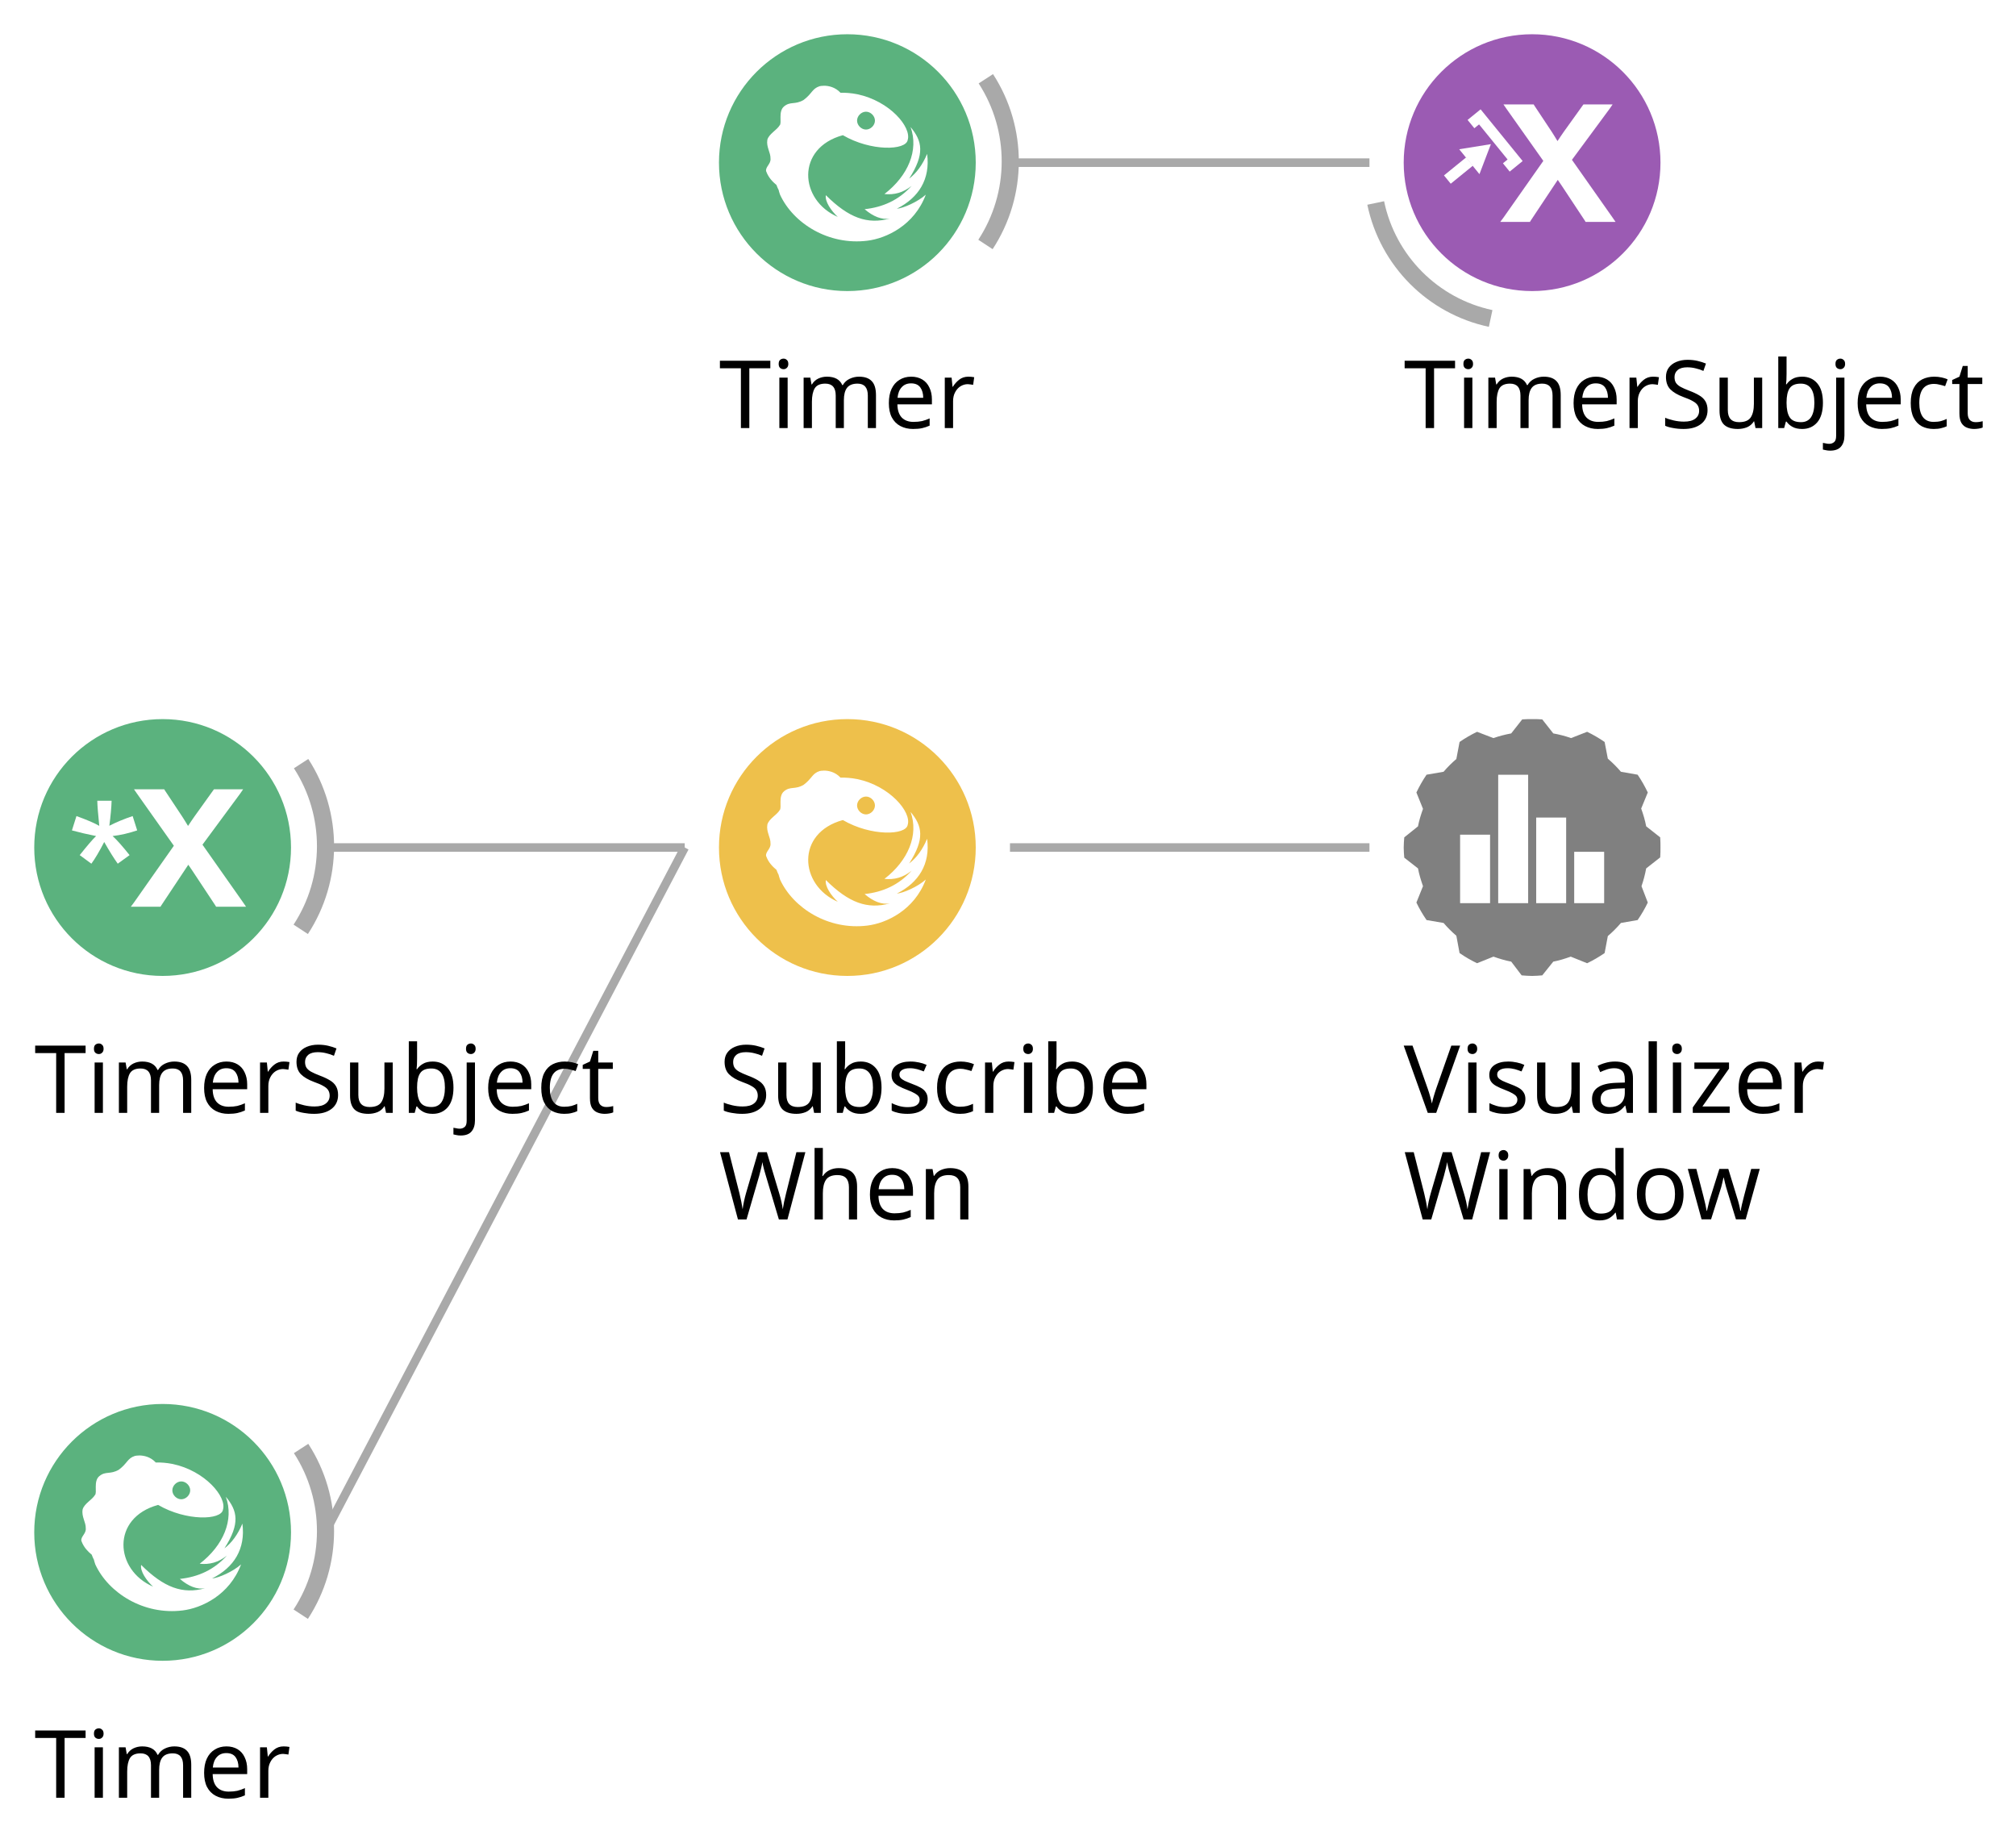
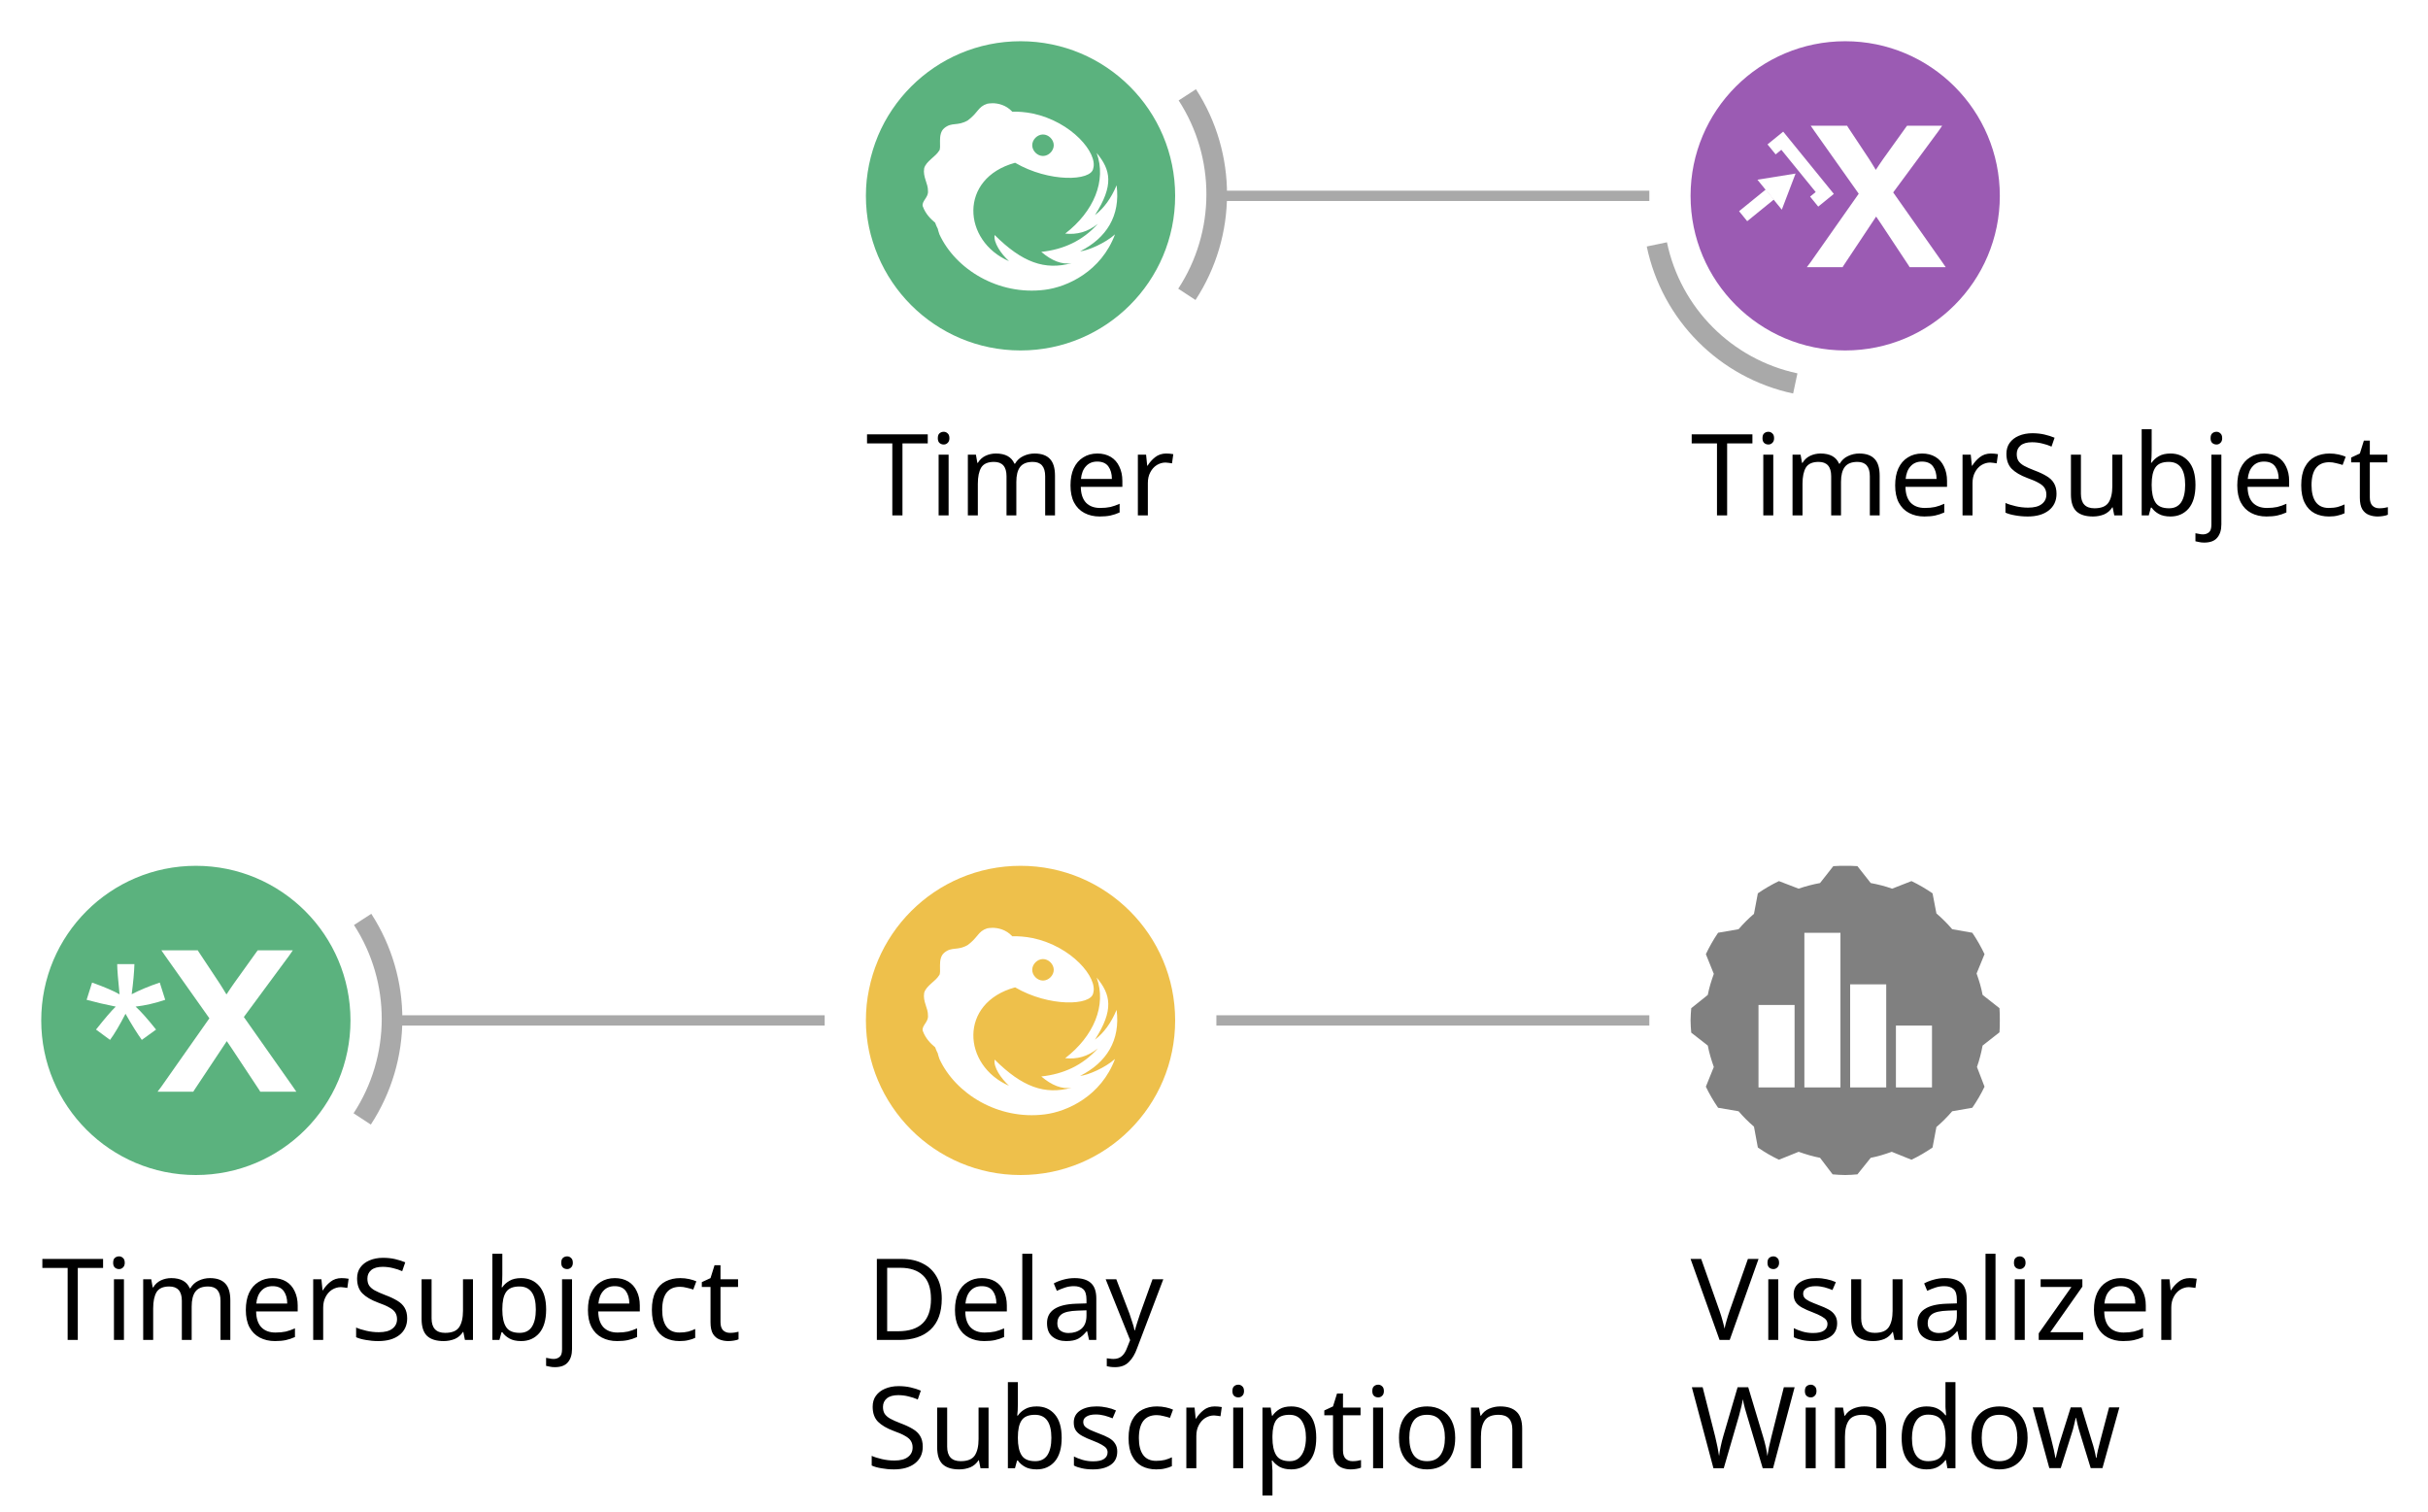
- <svg xmlns="http://www.w3.org/2000/svg" width="235.537" height="212.825" id="SvgGdi_output">
+ <svg xmlns="http://www.w3.org/2000/svg" width="235.537" height="146.65" id="SvgGdi_output">
  <style>text { fill: #000; } @media (prefers-color-scheme: dark) { text { fill: #eee; } }</style>
  <rect id="background" height="100.00%" style="fill:none;" width="100.00%" y="0.00" x="0.00" />
  <g style="shape-rendering:auto;" id="root_group">
    <line y1="19.00" style="stroke:rgb(169,169,169);fill:none;stroke-linecap:butt;stroke-miterlimit:9;opacity:1;stroke-width:1;stroke-linejoin:miter;" id="2" x2="160.00" y2="19.00" x1="118.00" />
    <line y1="99.00" style="stroke:rgb(169,169,169);fill:none;stroke-linecap:butt;stroke-miterlimit:9;opacity:1;stroke-width:1;stroke-linejoin:miter;" id="3" x2="160.00" y2="99.00" x1="118.00" />
    <line y1="99.00" style="stroke:rgb(169,169,169);fill:none;stroke-linecap:butt;stroke-miterlimit:9;opacity:1;stroke-width:1;stroke-linejoin:miter;" id="4" x2="80.00" y2="99.00" x1="38.00" />
-     <line y1="179.00" style="stroke:rgb(169,169,169);fill:none;stroke-linecap:butt;stroke-miterlimit:9;opacity:1;stroke-width:1;stroke-linejoin:miter;" id="5" x2="80.00" y2="99.00" x1="38.00" />
-     <path style="stroke:rgb(169,169,169);fill:none;stroke-linecap:butt;stroke-miterlimit:9;opacity:1;stroke-width:2;stroke-linejoin:miter;" transform="matrix(1.00 0.00 0.00 1.00 164.00 4.00 ) " id="39" d="M 10.158 33.2 C 3.405 31.759 -1.861 26.469 -3.271 19.71 " />
-     <ellipse id="40" cy="15.00" cx="15.00" transform="matrix(1.00 0.00 0.00 1.00 164.00 4.00 ) " rx="15.00" ry="15.00" style="stroke:none;opacity:1;fill:rgb(155,91,179);" />
-     <path d="M 11.656 8.2 12 8.7 16.312 14.794 11.656 21.419 11.281 21.919 14.75 21.919 14.844 21.762 18 17.012 18.469 17.7 21.156 21.762 21.25 21.919 24.75 21.919 24.406 21.419 19.656 14.669 24.062 8.7 24.406 8.2 21 8.2 20.906 8.325 18.687 11.419 C 18.463 11.729 18.223 12.106 17.968 12.481 17.77 12.155 17.587 11.842 17.312 11.419 L 15.281 8.356 15.187 8.2 11.656 8.2 z " style="stroke:none;fill-rule:evenodd;opacity:1;fill:rgb(255,255,255);" transform="matrix(1.00 0.00 0.00 1.00 164.00 4.00 ) " id="46" />
-     <path style="stroke:rgb(255,255,255);fill:none;stroke-linecap:butt;stroke-miterlimit:9;opacity:1;stroke-width:1.25;stroke-linejoin:miter;" transform="matrix(1.00 0.00 0.00 1.00 164.00 4.00 ) " id="47" d="M 7.859 10.494 8.895 9.651 13.019 14.722 11.989 15.56 " />
-     <path style="stroke:rgb(255,255,255);fill:none;stroke-linecap:butt;stroke-miterlimit:9;opacity:1;stroke-width:1.25;stroke-linejoin:miter;" transform="matrix(1.00 0.00 0.00 1.00 164.00 4.00 ) " id="48" d="M 5.1 16.975 7.688 14.871 " />
-     <path style="stroke:none;fill-rule:evenodd;opacity:1;fill:rgb(255,255,255);" transform="matrix(1.00 0.00 0.00 1.00 164.00 4.00 ) " id="49" d="M 8.85 16.342 6.485 13.434 10.186 12.839 9.518 14.591 z " />
-     <text id="50" transform="matrix(1.00 0.00 0.00 1.00 0.00 0.00 ) " x="164.00px" y="39.00px" style="stroke:none;clip-path:url(#52_text_clipper);font-family:Microsoft Sans Serif;font-size:8.25pt;opacity:1;">
-       <tspan dy="8.25pt" id="54">TimerSubject</tspan>
+     <path style="stroke:rgb(169,169,169);fill:none;stroke-linecap:butt;stroke-miterlimit:9;opacity:1;stroke-width:2;stroke-linejoin:miter;" transform="matrix(1.00 0.00 0.00 1.00 164.00 4.00 ) " id="38" d="M 10.158 33.2 C 3.405 31.759 -1.861 26.469 -3.271 19.71 " />
+     <ellipse id="39" cy="15.00" cx="15.00" transform="matrix(1.00 0.00 0.00 1.00 164.00 4.00 ) " rx="15.00" ry="15.00" style="stroke:none;opacity:1;fill:rgb(155,91,179);" />
+     <path d="M 11.656 8.2 12 8.7 16.312 14.794 11.656 21.419 11.281 21.919 14.75 21.919 14.844 21.762 18 17.012 18.469 17.7 21.156 21.762 21.25 21.919 24.75 21.919 24.406 21.419 19.656 14.669 24.062 8.7 24.406 8.2 21 8.2 20.906 8.325 18.687 11.419 C 18.463 11.729 18.223 12.106 17.968 12.481 17.77 12.155 17.587 11.842 17.312 11.419 L 15.281 8.356 15.187 8.2 11.656 8.2 z " style="stroke:none;fill-rule:evenodd;opacity:1;fill:rgb(255,255,255);" transform="matrix(1.00 0.00 0.00 1.00 164.00 4.00 ) " id="45" />
+     <path style="stroke:rgb(255,255,255);fill:none;stroke-linecap:butt;stroke-miterlimit:9;opacity:1;stroke-width:1.25;stroke-linejoin:miter;" transform="matrix(1.00 0.00 0.00 1.00 164.00 4.00 ) " id="46" d="M 7.859 10.494 8.895 9.651 13.019 14.722 11.989 15.56 " />
+     <path style="stroke:rgb(255,255,255);fill:none;stroke-linecap:butt;stroke-miterlimit:9;opacity:1;stroke-width:1.25;stroke-linejoin:miter;" transform="matrix(1.00 0.00 0.00 1.00 164.00 4.00 ) " id="47" d="M 5.1 16.975 7.688 14.871 " />
+     <path style="stroke:none;fill-rule:evenodd;opacity:1;fill:rgb(255,255,255);" transform="matrix(1.00 0.00 0.00 1.00 164.00 4.00 ) " id="48" d="M 8.85 16.342 6.485 13.434 10.186 12.839 9.518 14.591 z " />
+     <text id="49" transform="matrix(1.00 0.00 0.00 1.00 0.00 0.00 ) " x="164.00px" y="39.00px" style="stroke:none;clip-path:url(#51_text_clipper);font-family:Microsoft Sans Serif;font-size:8.25pt;opacity:1;">
+       <tspan dy="8.25pt" id="53">TimerSubject</tspan>
    </text>
-     <path transform="matrix(1.00 0.00 0.00 1.00 164.00 84.00 ) " id="58" style="stroke:none;fill-rule:evenodd;opacity:1;fill:rgb(128,128,128);" d="M 15 0 C 15.401 0 15.794 0 16.187 0.033 L 17.476 1.671 C 18.195 1.804 18.878 1.977 19.552 2.218 L 21.429 1.483 C 22.14 1.823 22.829 2.227 23.473 2.67 L 23.849 4.621 C 24.395 5.087 24.913 5.605 25.379 6.151 L 27.33 6.494 C 27.773 7.138 28.177 7.861 28.517 8.571 L 27.746 10.448 C 27.987 11.122 28.196 11.805 28.329 12.523 L 29.967 13.813 C 29.998 14.206 30 14.599 30 15 30 15.392 29.997 15.769 29.967 16.154 L 28.329 17.44 C 28.198 18.146 28.017 18.852 27.782 19.516 L 28.517 21.429 C 28.176 22.143 27.775 22.826 27.33 23.473 L 25.379 23.813 C 24.913 24.358 24.395 24.877 23.849 25.342 L 23.473 27.33 C 22.828 27.774 22.14 28.177 21.429 28.517 L 19.516 27.746 C 18.851 27.982 18.184 28.198 17.476 28.329 L 16.187 29.934 C 15.793 29.965 15.401 30 15 30 14.599 30 14.173 29.966 13.78 29.934 L 12.56 28.329 C 11.862 28.2 11.141 27.977 10.484 27.746 L 8.571 28.517 C 7.856 28.176 7.174 27.776 6.527 27.33 L 6.151 25.306 C 5.617 24.848 5.114 24.348 4.658 23.813 L 2.67 23.473 C 2.225 22.826 1.824 22.143 1.483 21.429 L 2.254 19.516 C 2.023 18.859 1.8 18.138 1.671 17.44 L 0.066 16.187 C 0.035 15.794 -9.272993E-05 15.401 -9.272993E-05 15 -9.272993E-05 14.599 0.035 14.206 0.066 13.813 L 1.671 12.524 C 1.802 11.816 2.019 11.149 2.254 10.484 L 1.483 8.571 C 1.823 7.861 2.227 7.138 2.67 6.494 L 4.658 6.151 C 5.114 5.616 5.617 5.116 6.151 4.658 L 6.527 2.67 C 7.174 2.225 7.857 1.824 8.571 1.483 L 10.484 2.218 C 11.148 1.983 11.854 1.802 12.56 1.671 L 13.846 0.033 C 14.231 0.003 14.608 -0 15 -0 z " />
-     <rect id="65" height="8.00" style="stroke:none;opacity:1;fill:rgb(255,255,255);" transform="matrix(1.00 0.00 0.00 1.00 164.00 84.00 ) " width="3.50" y="13.50" x="6.59" />
-     <rect id="66" height="15.00" style="stroke:none;opacity:1;fill:rgb(255,255,255);" transform="matrix(1.00 0.00 0.00 1.00 164.00 84.00 ) " width="3.50" y="6.50" x="11.04" />
-     <rect id="67" height="10.00" style="stroke:none;opacity:1;fill:rgb(255,255,255);" transform="matrix(1.00 0.00 0.00 1.00 164.00 84.00 ) " width="3.50" y="11.50" x="15.48" />
-     <rect id="68" height="6.00" style="stroke:none;opacity:1;fill:rgb(255,255,255);" transform="matrix(1.00 0.00 0.00 1.00 164.00 84.00 ) " width="3.50" y="15.50" x="19.92" />
-     <text id="69" transform="matrix(1.00 0.00 0.00 1.00 0.00 0.00 ) " x="164.00px" y="119.00px" style="stroke:none;clip-path:url(#71_text_clipper);font-family:Microsoft Sans Serif;font-size:8.25pt;opacity:1;">
-       <tspan dy="8.25pt" id="73">Visualizer</tspan>
+     <path transform="matrix(1.00 0.00 0.00 1.00 164.00 84.00 ) " id="57" style="stroke:none;fill-rule:evenodd;opacity:1;fill:rgb(128,128,128);" d="M 15 0 C 15.401 0 15.794 0 16.187 0.033 L 17.476 1.671 C 18.195 1.804 18.878 1.977 19.552 2.218 L 21.429 1.483 C 22.14 1.823 22.829 2.227 23.473 2.67 L 23.849 4.621 C 24.395 5.087 24.913 5.605 25.379 6.151 L 27.33 6.494 C 27.773 7.138 28.177 7.861 28.517 8.571 L 27.746 10.448 C 27.987 11.122 28.196 11.805 28.329 12.523 L 29.967 13.813 C 29.998 14.206 30 14.599 30 15 30 15.392 29.997 15.769 29.967 16.154 L 28.329 17.44 C 28.198 18.146 28.017 18.852 27.782 19.516 L 28.517 21.429 C 28.176 22.143 27.775 22.826 27.33 23.473 L 25.379 23.813 C 24.913 24.358 24.395 24.877 23.849 25.342 L 23.473 27.33 C 22.828 27.774 22.14 28.177 21.429 28.517 L 19.516 27.746 C 18.851 27.982 18.184 28.198 17.476 28.329 L 16.187 29.934 C 15.793 29.965 15.401 30 15 30 14.599 30 14.173 29.966 13.78 29.934 L 12.56 28.329 C 11.862 28.2 11.141 27.977 10.484 27.746 L 8.571 28.517 C 7.856 28.176 7.174 27.776 6.527 27.33 L 6.151 25.306 C 5.617 24.848 5.114 24.348 4.658 23.813 L 2.67 23.473 C 2.225 22.826 1.824 22.143 1.483 21.429 L 2.254 19.516 C 2.023 18.859 1.8 18.138 1.671 17.44 L 0.066 16.187 C 0.035 15.794 -9.272993E-05 15.401 -9.272993E-05 15 -9.272993E-05 14.599 0.035 14.206 0.066 13.813 L 1.671 12.524 C 1.802 11.816 2.019 11.149 2.254 10.484 L 1.483 8.571 C 1.823 7.861 2.227 7.138 2.67 6.494 L 4.658 6.151 C 5.114 5.616 5.617 5.116 6.151 4.658 L 6.527 2.67 C 7.174 2.225 7.857 1.824 8.571 1.483 L 10.484 2.218 C 11.148 1.983 11.854 1.802 12.56 1.671 L 13.846 0.033 C 14.231 0.003 14.608 -0 15 -0 z " />
+     <rect id="64" height="8.00" style="stroke:none;opacity:1;fill:rgb(255,255,255);" transform="matrix(1.00 0.00 0.00 1.00 164.00 84.00 ) " width="3.50" y="13.50" x="6.59" />
+     <rect id="65" height="15.00" style="stroke:none;opacity:1;fill:rgb(255,255,255);" transform="matrix(1.00 0.00 0.00 1.00 164.00 84.00 ) " width="3.50" y="6.50" x="11.04" />
+     <rect id="66" height="10.00" style="stroke:none;opacity:1;fill:rgb(255,255,255);" transform="matrix(1.00 0.00 0.00 1.00 164.00 84.00 ) " width="3.50" y="11.50" x="15.48" />
+     <rect id="67" height="6.00" style="stroke:none;opacity:1;fill:rgb(255,255,255);" transform="matrix(1.00 0.00 0.00 1.00 164.00 84.00 ) " width="3.50" y="15.50" x="19.92" />
+     <text id="68" transform="matrix(1.00 0.00 0.00 1.00 0.00 0.00 ) " x="164.00px" y="119.00px" style="stroke:none;clip-path:url(#70_text_clipper);font-family:Microsoft Sans Serif;font-size:8.25pt;opacity:1;">
+       <tspan dy="8.25pt" id="72">Visualizer</tspan>
    </text>
-     <text id="75" transform="matrix(1.00 0.00 0.00 1.00 0.00 0.00 ) " x="164.00px" y="131.45px" style="stroke:none;clip-path:url(#77_text_clipper);font-family:Microsoft Sans Serif;font-size:8.25pt;opacity:1;">
-       <tspan dy="8.25pt" id="79">Window</tspan>
+     <text id="74" transform="matrix(1.00 0.00 0.00 1.00 0.00 0.00 ) " x="164.00px" y="131.45px" style="stroke:none;clip-path:url(#76_text_clipper);font-family:Microsoft Sans Serif;font-size:8.25pt;opacity:1;">
+       <tspan dy="8.25pt" id="78">Window</tspan>
    </text>
-     <path d="M 31.179 5.2 C 34.998 11.092 34.981 18.682 31.136 24.557 " style="stroke:rgb(169,169,169);fill:none;stroke-linecap:butt;stroke-miterlimit:9;opacity:1;stroke-width:2;stroke-linejoin:miter;" transform="matrix(1.00 0.00 0.00 1.00 84.00 4.00 ) " id="84" />
-     <ellipse id="85" cy="15.00" cx="15.00" transform="matrix(1.00 0.00 0.00 1.00 84.00 4.00 ) " rx="15.00" ry="15.00" style="stroke:none;opacity:1;fill:rgb(91,178,126);" />
-     <path d="M 12.246 6.014 12.246 6.02 C 12.058 6.02 11.895 6.04 11.767 6.066 10.869 6.353 10.896 6.934 9.877 7.686 8.863 8.264 8.353 7.82 7.615 8.42 6.878 9.016 7.393 10.383 7.084 10.648 6.777 11.18 5.826 11.655 5.652 12.326 5.509 13.185 6.042 13.797 6.021 14.533 6.083 15.146 5.411 15.495 5.508 15.992 5.797 16.804 6.354 17.292 6.617 17.518 6.663 17.55 6.7 17.599 6.715 17.602 6.791 17.792 6.859 17.986 6.955 18.166 6.95 18.14 6.949 18.114 6.943 18.088 6.998 18.305 7.055 18.524 7.133 18.738 8.683 22.099 12.814 24.686 17.342 24.117 19.541 23.848 22.824 22.332 24.166 18.738 23.22 19.587 21.532 20.324 20.777 20.381 23.33 19.105 24.707 16.937 24.32 13.975 23.792 15.233 23.093 16.201 22.221 16.865 24.075 13.976 23.757 12.481 22.385 10.84 23.366 13.539 22.097 16.534 19.332 18.664 20.452 18.785 21.517 18.516 22.502 17.713 21.013 19.374 19.15 20.208 17.014 20.436 18.034 21.303 19.018 21.695 19.959 21.527 17.345 22.249 15.155 21.454 12.49 18.801 12.351 19.515 13.105 20.628 13.883 21.338 9.373 19.383 8.976 13.296 14.469 11.793 14.472 11.793 14.475 11.794 14.478 11.793 17.75 13.707 21.865 13.581 22.051 12.344 22.509 10.861 19.965 7.805 16.162 7.008 15.462 6.871 14.792 6.817 14.154 6.836 14.167 6.836 14.179 6.836 14.191 6.826 13.584 6.177 12.81 6.012 12.246 6.014 z M 17.178 9.047 C 17.724 9.047 18.223 9.544 18.223 10.09 18.223 10.636 17.724 11.133 17.178 11.133 16.632 11.133 16.135 10.636 16.135 10.09 16.135 9.544 16.632 9.047 17.178 9.047 z " style="stroke:none;fill-rule:evenodd;opacity:1;fill:rgb(255,255,255);" transform="matrix(1.00 0.00 0.00 1.00 84.00 4.00 ) " id="88" />
-     <text id="89" transform="matrix(1.00 0.00 0.00 1.00 0.00 0.00 ) " x="84.00px" y="39.00px" style="stroke:none;clip-path:url(#91_text_clipper);font-family:Microsoft Sans Serif;font-size:8.25pt;opacity:1;">
-       <tspan dy="8.25pt" id="93">Timer</tspan>
+     <path d="M 31.179 5.2 C 34.998 11.092 34.981 18.682 31.136 24.557 " style="stroke:rgb(169,169,169);fill:none;stroke-linecap:butt;stroke-miterlimit:9;opacity:1;stroke-width:2;stroke-linejoin:miter;" transform="matrix(1.00 0.00 0.00 1.00 84.00 4.00 ) " id="83" />
+     <ellipse id="84" cy="15.00" cx="15.00" transform="matrix(1.00 0.00 0.00 1.00 84.00 4.00 ) " rx="15.00" ry="15.00" style="stroke:none;opacity:1;fill:rgb(91,178,126);" />
+     <path d="M 12.246 6.014 12.246 6.02 C 12.058 6.02 11.895 6.04 11.767 6.066 10.869 6.353 10.896 6.934 9.877 7.686 8.863 8.264 8.353 7.82 7.615 8.42 6.878 9.016 7.393 10.383 7.084 10.648 6.777 11.18 5.826 11.655 5.652 12.326 5.509 13.185 6.042 13.797 6.021 14.533 6.083 15.146 5.411 15.495 5.508 15.992 5.797 16.804 6.354 17.292 6.617 17.518 6.663 17.55 6.7 17.599 6.715 17.602 6.791 17.792 6.859 17.986 6.955 18.166 6.95 18.14 6.949 18.114 6.943 18.088 6.998 18.305 7.055 18.524 7.133 18.738 8.683 22.099 12.814 24.686 17.342 24.117 19.541 23.848 22.824 22.332 24.166 18.738 23.22 19.587 21.532 20.324 20.777 20.381 23.33 19.105 24.707 16.937 24.32 13.975 23.792 15.233 23.093 16.201 22.221 16.865 24.075 13.976 23.757 12.481 22.385 10.84 23.366 13.539 22.097 16.534 19.332 18.664 20.452 18.785 21.517 18.516 22.502 17.713 21.013 19.374 19.15 20.208 17.014 20.436 18.034 21.303 19.018 21.695 19.959 21.527 17.345 22.249 15.155 21.454 12.49 18.801 12.351 19.515 13.105 20.628 13.883 21.338 9.373 19.383 8.976 13.296 14.469 11.793 14.472 11.793 14.475 11.794 14.478 11.793 17.75 13.707 21.865 13.581 22.051 12.344 22.509 10.861 19.965 7.805 16.162 7.008 15.462 6.871 14.792 6.817 14.154 6.836 14.167 6.836 14.179 6.836 14.191 6.826 13.584 6.177 12.81 6.012 12.246 6.014 z M 17.178 9.047 C 17.724 9.047 18.223 9.544 18.223 10.09 18.223 10.636 17.724 11.133 17.178 11.133 16.632 11.133 16.135 10.636 16.135 10.09 16.135 9.544 16.632 9.047 17.178 9.047 z " style="stroke:none;fill-rule:evenodd;opacity:1;fill:rgb(255,255,255);" transform="matrix(1.00 0.00 0.00 1.00 84.00 4.00 ) " id="87" />
+     <text id="88" transform="matrix(1.00 0.00 0.00 1.00 0.00 0.00 ) " x="84.00px" y="39.00px" style="stroke:none;clip-path:url(#90_text_clipper);font-family:Microsoft Sans Serif;font-size:8.25pt;opacity:1;">
+       <tspan dy="8.25pt" id="92">Timer</tspan>
    </text>
-     <ellipse id="97" cy="15.00" cx="15.00" transform="matrix(1.00 0.00 0.00 1.00 84.00 84.00 ) " rx="15.00" ry="15.00" style="stroke:none;opacity:1;fill:rgb(238,192,75);" />
-     <path d="M 12.246 6.014 12.246 6.02 C 12.058 6.02 11.895 6.04 11.767 6.066 10.869 6.353 10.896 6.934 9.877 7.686 8.863 8.264 8.353 7.82 7.615 8.42 6.878 9.016 7.393 10.383 7.084 10.648 6.777 11.18 5.826 11.655 5.652 12.326 5.509 13.185 6.042 13.797 6.021 14.533 6.083 15.146 5.411 15.495 5.508 15.992 5.797 16.804 6.354 17.292 6.617 17.518 6.663 17.55 6.7 17.599 6.715 17.602 6.791 17.792 6.859 17.986 6.955 18.166 6.95 18.14 6.949 18.114 6.943 18.088 6.998 18.305 7.055 18.524 7.133 18.738 8.683 22.099 12.814 24.686 17.342 24.117 19.541 23.848 22.824 22.332 24.166 18.738 23.22 19.587 21.532 20.324 20.777 20.381 23.33 19.105 24.707 16.937 24.32 13.975 23.792 15.233 23.093 16.201 22.221 16.865 24.075 13.976 23.757 12.481 22.385 10.84 23.366 13.539 22.097 16.534 19.332 18.664 20.452 18.785 21.517 18.516 22.502 17.713 21.013 19.374 19.15 20.208 17.014 20.436 18.034 21.303 19.018 21.695 19.959 21.527 17.345 22.249 15.155 21.454 12.49 18.801 12.351 19.515 13.105 20.628 13.883 21.338 9.373 19.383 8.976 13.296 14.469 11.793 14.472 11.793 14.475 11.794 14.478 11.793 17.75 13.707 21.865 13.581 22.051 12.344 22.509 10.861 19.965 7.805 16.162 7.008 15.462 6.871 14.792 6.817 14.154 6.836 14.167 6.836 14.179 6.836 14.191 6.826 13.584 6.177 12.81 6.012 12.246 6.014 z M 17.178 9.047 C 17.724 9.047 18.223 9.544 18.223 10.09 18.223 10.636 17.724 11.133 17.178 11.133 16.632 11.133 16.135 10.636 16.135 10.09 16.135 9.544 16.632 9.047 17.178 9.047 z " style="stroke:none;fill-rule:evenodd;opacity:1;fill:rgb(255,255,255);" transform="matrix(1.00 0.00 0.00 1.00 84.00 84.00 ) " id="98" />
-     <text id="99" transform="matrix(1.00 0.00 0.00 1.00 0.00 0.00 ) " x="84.00px" y="119.00px" style="stroke:none;clip-path:url(#101_text_clipper);font-family:Microsoft Sans Serif;font-size:8.25pt;opacity:1;">
-       <tspan dy="8.25pt" id="103">Subscribe</tspan>
+     <ellipse id="96" cy="15.00" cx="15.00" transform="matrix(1.00 0.00 0.00 1.00 84.00 84.00 ) " rx="15.00" ry="15.00" style="stroke:none;opacity:1;fill:rgb(238,192,75);" />
+     <path d="M 12.246 6.014 12.246 6.02 C 12.058 6.02 11.895 6.04 11.767 6.066 10.869 6.353 10.896 6.934 9.877 7.686 8.863 8.264 8.353 7.82 7.615 8.42 6.878 9.016 7.393 10.383 7.084 10.648 6.777 11.18 5.826 11.655 5.652 12.326 5.509 13.185 6.042 13.797 6.021 14.533 6.083 15.146 5.411 15.495 5.508 15.992 5.797 16.804 6.354 17.292 6.617 17.518 6.663 17.55 6.7 17.599 6.715 17.602 6.791 17.792 6.859 17.986 6.955 18.166 6.95 18.14 6.949 18.114 6.943 18.088 6.998 18.305 7.055 18.524 7.133 18.738 8.683 22.099 12.814 24.686 17.342 24.117 19.541 23.848 22.824 22.332 24.166 18.738 23.22 19.587 21.532 20.324 20.777 20.381 23.33 19.105 24.707 16.937 24.32 13.975 23.792 15.233 23.093 16.201 22.221 16.865 24.075 13.976 23.757 12.481 22.385 10.84 23.366 13.539 22.097 16.534 19.332 18.664 20.452 18.785 21.517 18.516 22.502 17.713 21.013 19.374 19.15 20.208 17.014 20.436 18.034 21.303 19.018 21.695 19.959 21.527 17.345 22.249 15.155 21.454 12.49 18.801 12.351 19.515 13.105 20.628 13.883 21.338 9.373 19.383 8.976 13.296 14.469 11.793 14.472 11.793 14.475 11.794 14.478 11.793 17.75 13.707 21.865 13.581 22.051 12.344 22.509 10.861 19.965 7.805 16.162 7.008 15.462 6.871 14.792 6.817 14.154 6.836 14.167 6.836 14.179 6.836 14.191 6.826 13.584 6.177 12.81 6.012 12.246 6.014 z M 17.178 9.047 C 17.724 9.047 18.223 9.544 18.223 10.09 18.223 10.636 17.724 11.133 17.178 11.133 16.632 11.133 16.135 10.636 16.135 10.09 16.135 9.544 16.632 9.047 17.178 9.047 z " style="stroke:none;fill-rule:evenodd;opacity:1;fill:rgb(255,255,255);" transform="matrix(1.00 0.00 0.00 1.00 84.00 84.00 ) " id="97" />
+     <text id="98" transform="matrix(1.00 0.00 0.00 1.00 0.00 0.00 ) " x="84.00px" y="119.00px" style="stroke:none;clip-path:url(#100_text_clipper);font-family:Microsoft Sans Serif;font-size:8.25pt;opacity:1;">
+       <tspan dy="8.25pt" id="102">Delay</tspan>
    </text>
-     <text id="105" transform="matrix(1.00 0.00 0.00 1.00 0.00 0.00 ) " x="84.00px" y="131.45px" style="stroke:none;clip-path:url(#107_text_clipper);font-family:Microsoft Sans Serif;font-size:8.25pt;opacity:1;">
-       <tspan dy="8.25pt" id="109">When</tspan>
+     <text id="104" transform="matrix(1.00 0.00 0.00 1.00 0.00 0.00 ) " x="84.00px" y="131.45px" style="stroke:none;clip-path:url(#106_text_clipper);font-family:Microsoft Sans Serif;font-size:8.25pt;opacity:1;">
+       <tspan dy="8.25pt" id="108">Subscription</tspan>
    </text>
-     <path d="M 31.179 5.2 C 34.998 11.092 34.981 18.682 31.136 24.557 " style="stroke:rgb(169,169,169);fill:none;stroke-linecap:butt;stroke-miterlimit:9;opacity:1;stroke-width:2;stroke-linejoin:miter;" transform="matrix(1.00 0.00 0.00 1.00 4.00 84.00 ) " id="111" />
-     <ellipse id="112" cy="15.00" cx="15.00" transform="matrix(1.00 0.00 0.00 1.00 4.00 84.00 ) " rx="15.00" ry="15.00" style="stroke:none;opacity:1;fill:rgb(91,178,126);" />
-     <path style="stroke:none;fill-rule:evenodd;opacity:1;fill:rgb(255,255,255);" transform="matrix(1.00 0.00 0.00 1.00 4.00 84.00 ) " id="116" d="M 4.403 13 4.933 11.327 C 6.156 11.767 7.045 12.148 7.598 12.47 7.452 11.048 7.375 10.07 7.368 9.535 L 9.04 9.535 C 9.017 10.313 8.929 11.287 8.775 12.458 9.567 12.05 10.475 11.672 11.498 11.327 L 12.028 13 C 11.052 13.33 10.094 13.55 9.156 13.66 9.625 14.077 10.286 14.819 11.14 15.888 L 9.756 16.889 C 9.31 16.269 8.783 15.424 8.175 14.355 7.606 15.463 7.106 16.308 6.675 16.889 L 5.314 15.888 C 6.206 14.764 6.845 14.022 7.229 13.66 6.237 13.464 5.295 13.244 4.403 13 z " />
-     <path d="M 11.656 8.2 12 8.7 16.312 14.794 11.656 21.419 11.281 21.919 14.75 21.919 14.844 21.762 18 17.012 18.469 17.7 21.156 21.762 21.25 21.919 24.75 21.919 24.406 21.419 19.656 14.669 24.062 8.7 24.406 8.2 21 8.2 20.906 8.325 18.687 11.419 C 18.463 11.729 18.223 12.106 17.968 12.481 17.77 12.155 17.587 11.842 17.312 11.419 L 15.281 8.356 15.187 8.2 11.656 8.2 z " style="stroke:none;fill-rule:evenodd;opacity:1;fill:rgb(255,255,255);" transform="matrix(1.00 0.00 0.00 1.00 4.00 84.00 ) " id="117" />
-     <text id="118" transform="matrix(1.00 0.00 0.00 1.00 0.00 0.00 ) " x="4.00px" y="119.00px" style="stroke:none;clip-path:url(#120_text_clipper);font-family:Microsoft Sans Serif;font-size:8.25pt;opacity:1;">
-       <tspan dy="8.25pt" id="122">TimerSubject</tspan>
-     </text>
-     <path d="M 31.179 5.2 C 34.998 11.092 34.981 18.682 31.136 24.557 " style="stroke:rgb(169,169,169);fill:none;stroke-linecap:butt;stroke-miterlimit:9;opacity:1;stroke-width:2;stroke-linejoin:miter;" transform="matrix(1.00 0.00 0.00 1.00 4.00 164.00 ) " id="124" />
-     <ellipse id="125" cy="15.00" cx="15.00" transform="matrix(1.00 0.00 0.00 1.00 4.00 164.00 ) " rx="15.00" ry="15.00" style="stroke:none;opacity:1;fill:rgb(91,178,126);" />
-     <path d="M 12.246 6.014 12.246 6.02 C 12.058 6.02 11.895 6.04 11.767 6.066 10.869 6.353 10.896 6.934 9.877 7.686 8.863 8.264 8.353 7.82 7.615 8.42 6.878 9.016 7.393 10.383 7.084 10.648 6.777 11.18 5.826 11.655 5.652 12.326 5.509 13.185 6.042 13.797 6.021 14.533 6.083 15.146 5.411 15.495 5.508 15.992 5.797 16.804 6.354 17.292 6.617 17.518 6.663 17.55 6.7 17.599 6.715 17.602 6.791 17.792 6.859 17.986 6.955 18.166 6.95 18.14 6.949 18.114 6.943 18.088 6.998 18.305 7.055 18.524 7.133 18.738 8.683 22.099 12.814 24.686 17.342 24.117 19.541 23.848 22.824 22.332 24.166 18.738 23.22 19.587 21.532 20.324 20.777 20.381 23.33 19.105 24.707 16.937 24.32 13.975 23.792 15.233 23.093 16.201 22.221 16.865 24.075 13.976 23.757 12.481 22.385 10.84 23.366 13.539 22.097 16.534 19.332 18.664 20.452 18.785 21.517 18.516 22.502 17.713 21.013 19.374 19.15 20.208 17.014 20.436 18.034 21.303 19.018 21.695 19.959 21.527 17.345 22.249 15.155 21.454 12.49 18.801 12.351 19.515 13.105 20.628 13.883 21.338 9.373 19.383 8.976 13.296 14.469 11.793 14.472 11.793 14.475 11.794 14.478 11.793 17.75 13.707 21.865 13.581 22.051 12.344 22.509 10.861 19.965 7.805 16.162 7.008 15.462 6.871 14.792 6.817 14.154 6.836 14.167 6.836 14.179 6.836 14.191 6.826 13.584 6.177 12.81 6.012 12.246 6.014 z M 17.178 9.047 C 17.724 9.047 18.223 9.544 18.223 10.09 18.223 10.636 17.724 11.133 17.178 11.133 16.632 11.133 16.135 10.636 16.135 10.09 16.135 9.544 16.632 9.047 17.178 9.047 z " style="stroke:none;fill-rule:evenodd;opacity:1;fill:rgb(255,255,255);" transform="matrix(1.00 0.00 0.00 1.00 4.00 164.00 ) " id="126" />
-     <text id="127" transform="matrix(1.00 0.00 0.00 1.00 0.00 0.00 ) " x="4.00px" y="199.00px" style="stroke:none;clip-path:url(#129_text_clipper);font-family:Microsoft Sans Serif;font-size:8.25pt;opacity:1;">
-       <tspan dy="8.25pt" id="131">Timer</tspan>
+     <path d="M 31.179 5.2 C 34.998 11.092 34.981 18.682 31.136 24.557 " style="stroke:rgb(169,169,169);fill:none;stroke-linecap:butt;stroke-miterlimit:9;opacity:1;stroke-width:2;stroke-linejoin:miter;" transform="matrix(1.00 0.00 0.00 1.00 4.00 84.00 ) " id="110" />
+     <ellipse id="111" cy="15.00" cx="15.00" transform="matrix(1.00 0.00 0.00 1.00 4.00 84.00 ) " rx="15.00" ry="15.00" style="stroke:none;opacity:1;fill:rgb(91,178,126);" />
+     <path style="stroke:none;fill-rule:evenodd;opacity:1;fill:rgb(255,255,255);" transform="matrix(1.00 0.00 0.00 1.00 4.00 84.00 ) " id="115" d="M 4.403 13 4.933 11.327 C 6.156 11.767 7.045 12.148 7.598 12.47 7.452 11.048 7.375 10.07 7.368 9.535 L 9.04 9.535 C 9.017 10.313 8.929 11.287 8.775 12.458 9.567 12.05 10.475 11.672 11.498 11.327 L 12.028 13 C 11.052 13.33 10.094 13.55 9.156 13.66 9.625 14.077 10.286 14.819 11.14 15.888 L 9.756 16.889 C 9.31 16.269 8.783 15.424 8.175 14.355 7.606 15.463 7.106 16.308 6.675 16.889 L 5.314 15.888 C 6.206 14.764 6.845 14.022 7.229 13.66 6.237 13.464 5.295 13.244 4.403 13 z " />
+     <path d="M 11.656 8.2 12 8.7 16.312 14.794 11.656 21.419 11.281 21.919 14.75 21.919 14.844 21.762 18 17.012 18.469 17.7 21.156 21.762 21.25 21.919 24.75 21.919 24.406 21.419 19.656 14.669 24.062 8.7 24.406 8.2 21 8.2 20.906 8.325 18.687 11.419 C 18.463 11.729 18.223 12.106 17.968 12.481 17.77 12.155 17.587 11.842 17.312 11.419 L 15.281 8.356 15.187 8.2 11.656 8.2 z " style="stroke:none;fill-rule:evenodd;opacity:1;fill:rgb(255,255,255);" transform="matrix(1.00 0.00 0.00 1.00 4.00 84.00 ) " id="116" />
+     <text id="117" transform="matrix(1.00 0.00 0.00 1.00 0.00 0.00 ) " x="4.00px" y="119.00px" style="stroke:none;clip-path:url(#119_text_clipper);font-family:Microsoft Sans Serif;font-size:8.25pt;opacity:1;">
+       <tspan dy="8.25pt" id="121">TimerSubject</tspan>
    </text>
  </g>
  <defs id="clips_hatches_and_gradients">
-     <clipPath id="52_text_clipper">
-       <rect x="164.00" y="39.00" width="70.54" height="13.83" id="53" />
+     <clipPath id="51_text_clipper">
+       <rect x="164.00" y="39.00" width="70.54" height="13.83" id="52" />
    </clipPath>
-     <clipPath id="71_text_clipper">
-       <rect x="164.00" y="119.00" width="52.98" height="27.65" id="72" />
+     <clipPath id="70_text_clipper">
+       <rect x="164.00" y="119.00" width="52.98" height="27.65" id="71" />
    </clipPath>
-     <clipPath id="77_text_clipper">
-       <rect x="164.00" y="131.45" width="52.98" height="27.65" id="78" />
+     <clipPath id="76_text_clipper">
+       <rect x="164.00" y="131.45" width="52.98" height="27.65" id="77" />
    </clipPath>
-     <clipPath id="91_text_clipper">
-       <rect x="84.00" y="39.00" width="32.68" height="13.83" id="92" />
+     <clipPath id="90_text_clipper">
+       <rect x="84.00" y="39.00" width="32.68" height="13.83" id="91" />
    </clipPath>
-     <clipPath id="101_text_clipper">
-       <rect x="84.00" y="119.00" width="54.11" height="27.65" id="102" />
+     <clipPath id="100_text_clipper">
+       <rect x="84.00" y="119.00" width="66.14" height="27.65" id="101" />
    </clipPath>
-     <clipPath id="107_text_clipper">
-       <rect x="84.00" y="131.45" width="54.11" height="27.65" id="108" />
+     <clipPath id="106_text_clipper">
+       <rect x="84.00" y="131.45" width="66.14" height="27.65" id="107" />
    </clipPath>
-     <clipPath id="120_text_clipper">
-       <rect x="4.00" y="119.00" width="70.54" height="13.83" id="121" />
-     </clipPath>
-     <clipPath id="129_text_clipper">
-       <rect x="4.00" y="199.00" width="32.68" height="13.83" id="130" />
+     <clipPath id="119_text_clipper">
+       <rect x="4.00" y="119.00" width="70.54" height="13.83" id="120" />
    </clipPath>
  </defs>
</svg>
